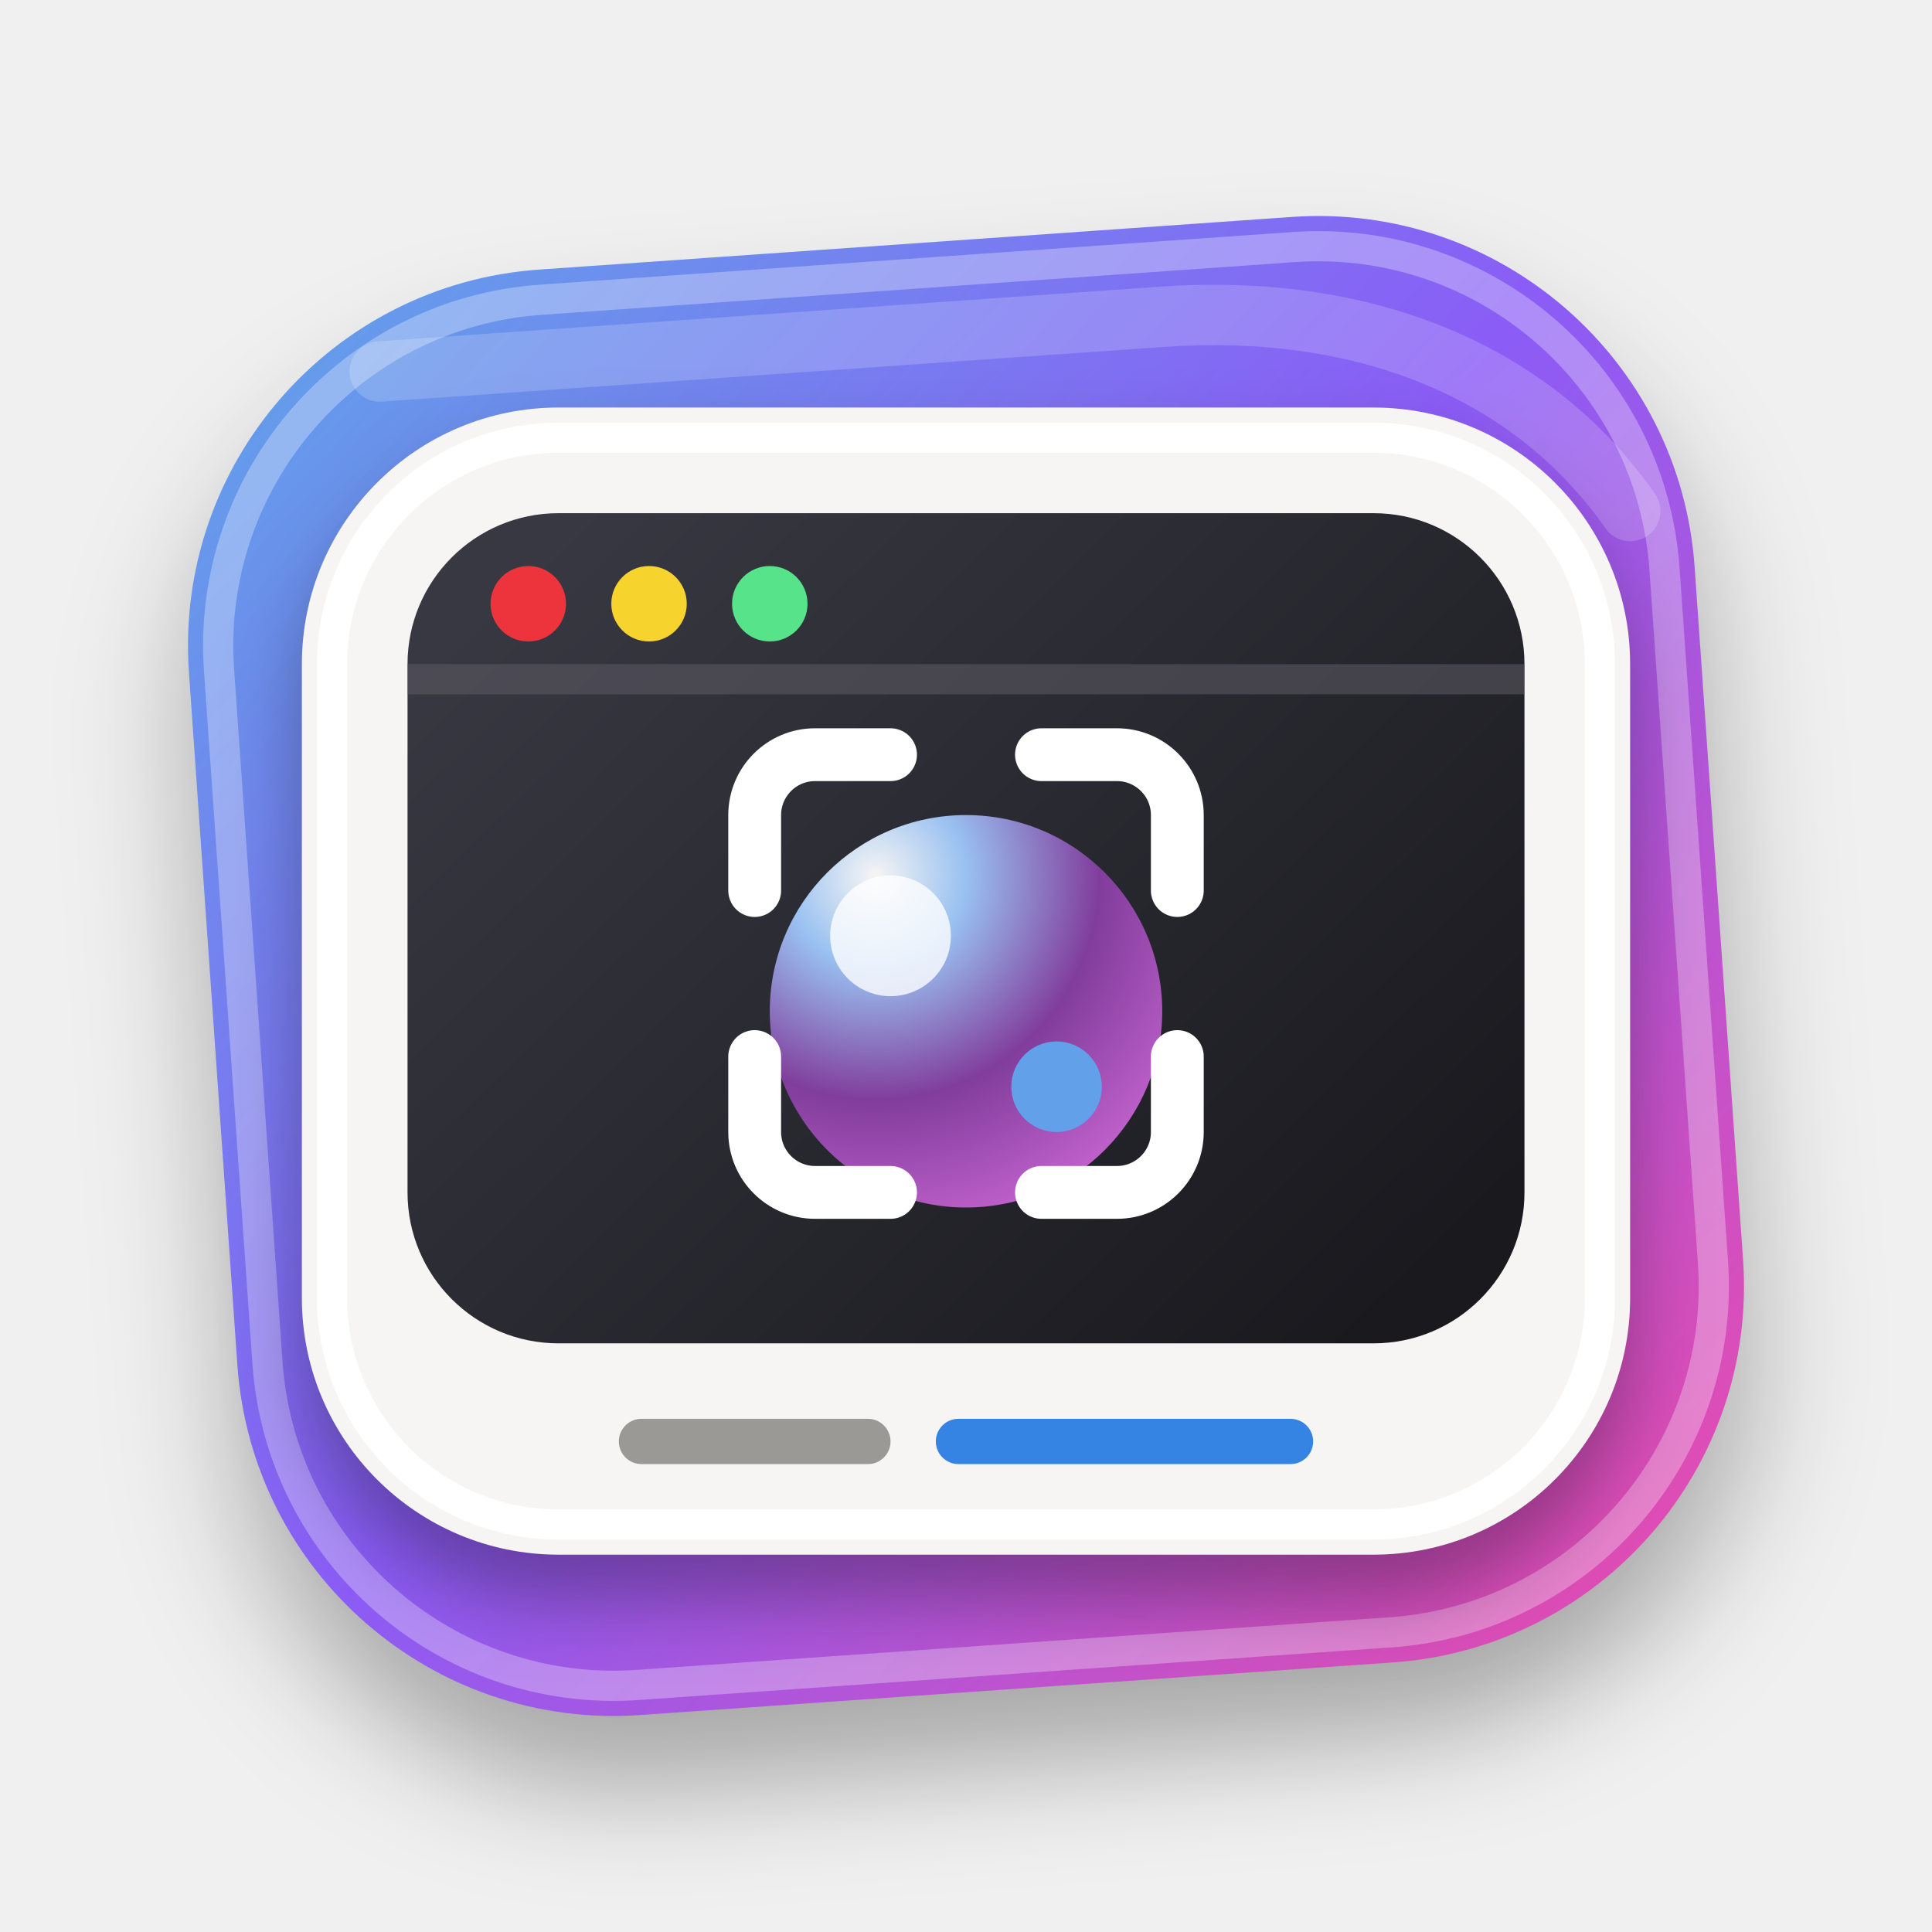
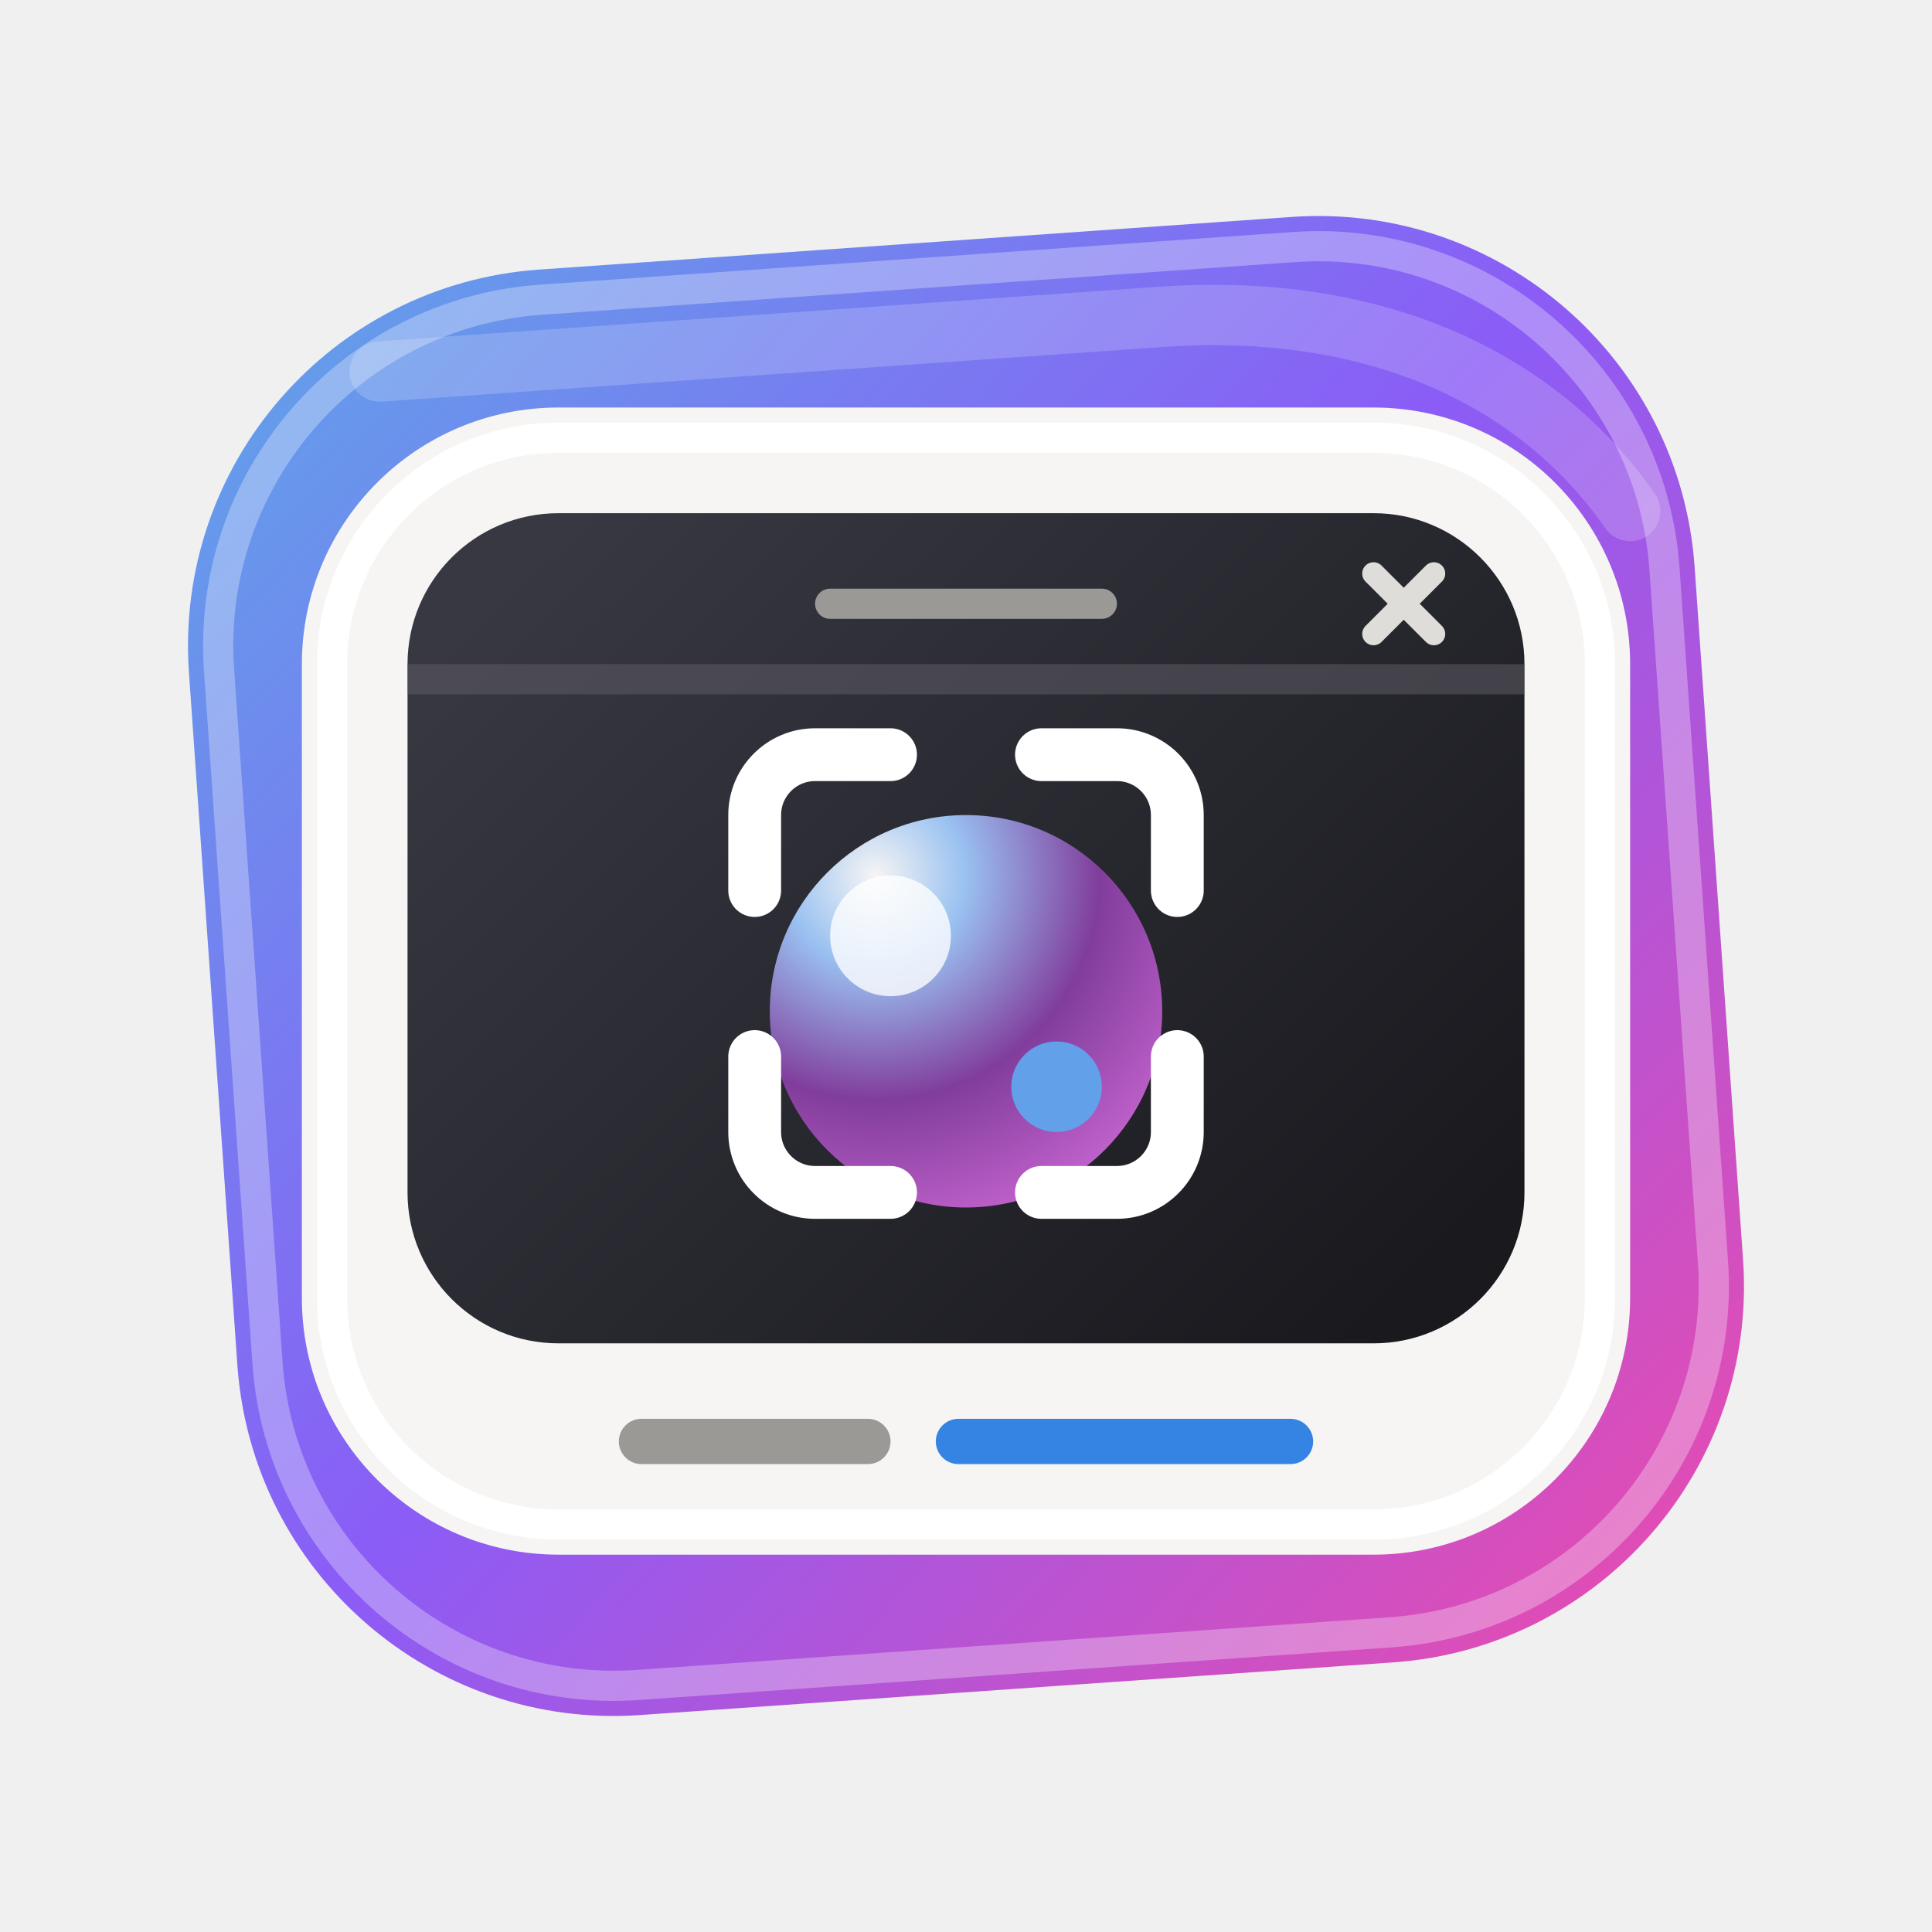
<svg xmlns="http://www.w3.org/2000/svg" width="128" height="128" viewBox="0 0 128 128">
  <defs>
    <linearGradient id="canvas" x1="20" y1="18" x2="108" y2="112" gradientUnits="userSpaceOnUse">
      <stop stop-color="#62a0ea" />
      <stop offset="0.48" stop-color="#8b5cf6" />
      <stop offset="1" stop-color="#e84baf" />
    </linearGradient>
    <linearGradient id="screen" x1="38" y1="34" x2="91" y2="88" gradientUnits="userSpaceOnUse">
      <stop stop-color="#383842" />
      <stop offset="1" stop-color="#19191e" />
    </linearGradient>
    <radialGradient id="orb" cx="0" cy="0" r="1" gradientTransform="translate(58 58) rotate(48) scale(24)" gradientUnits="userSpaceOnUse">
      <stop stop-color="#f6f5f4" />
      <stop offset="0.25" stop-color="#99c1f1" />
      <stop offset="0.62" stop-color="#813d9c" />
      <stop offset="1" stop-color="#c061cb" />
    </radialGradient>
-     <filter id="card-shadow" x="-0.25" y="-0.25" width="1.5" height="1.65" color-interpolation-filters="sRGB">
-       <feGaussianBlur in="SourceAlpha" stdDeviation="4" />
-       <feOffset dy="5" />
-       <feComponentTransfer>
-         <feFuncA type="linear" slope="0.3" />
-       </feComponentTransfer>
-       <feMerge>
-         <feMergeNode />
-         <feMergeNode in="SourceGraphic" />
-       </feMerge>
-     </filter>
-     <filter id="screen-shadow" x="-0.18" y="-0.2" width="1.36" height="1.48" color-interpolation-filters="sRGB">
-       <feGaussianBlur in="SourceAlpha" stdDeviation="2.5" />
-       <feOffset dy="3" />
-       <feComponentTransfer>
-         <feFuncA type="linear" slope="0.32" />
-       </feComponentTransfer>
-       <feMerge>
-         <feMergeNode />
-         <feMergeNode in="SourceGraphic" />
-       </feMerge>
-     </filter>
  </defs>
-   <g transform="rotate(-4 64 64)" filter="url(#card-shadow)">
+   <g transform="rotate(-4 64 64)">
    <rect x="14" y="16" width="100" height="96" rx="25" fill="url(#canvas)" />
    <rect x="16" y="18" width="96" height="92" rx="23" fill="none" stroke="#fff" stroke-opacity="0.3" stroke-width="2" />
    <path d="M28 22h52c13 0 24 5 30 15" fill="none" stroke="#fff" stroke-linecap="round" stroke-opacity="0.18" stroke-width="4" />
  </g>
-   <g filter="url(#screen-shadow)">
+   <g>
    <rect x="20" y="27" width="88" height="76" rx="17" fill="#f6f5f4" />
    <rect x="22" y="29" width="84" height="72" rx="15" fill="none" stroke="#fff" stroke-width="2" />
    <rect x="27" y="34" width="74" height="55" rx="10" fill="url(#screen)" />
    <path d="M27 45h74" stroke="#5e5c64" stroke-opacity="0.55" stroke-width="2" />
-     <circle cx="35" cy="40" r="2.5" fill="#ed333b" />
-     <circle cx="43" cy="40" r="2.5" fill="#f6d32d" />
-     <circle cx="51" cy="40" r="2.5" fill="#57e389" />
+     <rect x="54" y="39" width="20" height="2" rx="1" fill="#9a9996" />
+     <path d="m91 38 4 4m0-4-4 4" fill="none" stroke="#deddda" stroke-linecap="round" stroke-width="1.5" />
    <circle cx="64" cy="67" r="13" fill="url(#orb)" />
    <circle cx="59" cy="62" r="4" fill="#fff" fill-opacity="0.78" />
    <circle cx="70" cy="72" r="3" fill="#62a0ea" />
    <path d="M50 59v-5a4 4 0 0 1 4-4h5M69 50h5a4 4 0 0 1 4 4v5M78 70v5a4 4 0 0 1-4 4h-5M59 79h-5a4 4 0 0 1-4-4v-5" fill="none" stroke="#fff" stroke-linecap="round" stroke-width="3.5" />
    <rect x="41" y="94" width="18" height="3" rx="1.5" fill="#9a9996" />
    <rect x="62" y="94" width="25" height="3" rx="1.5" fill="#3584e4" />
  </g>
</svg>
